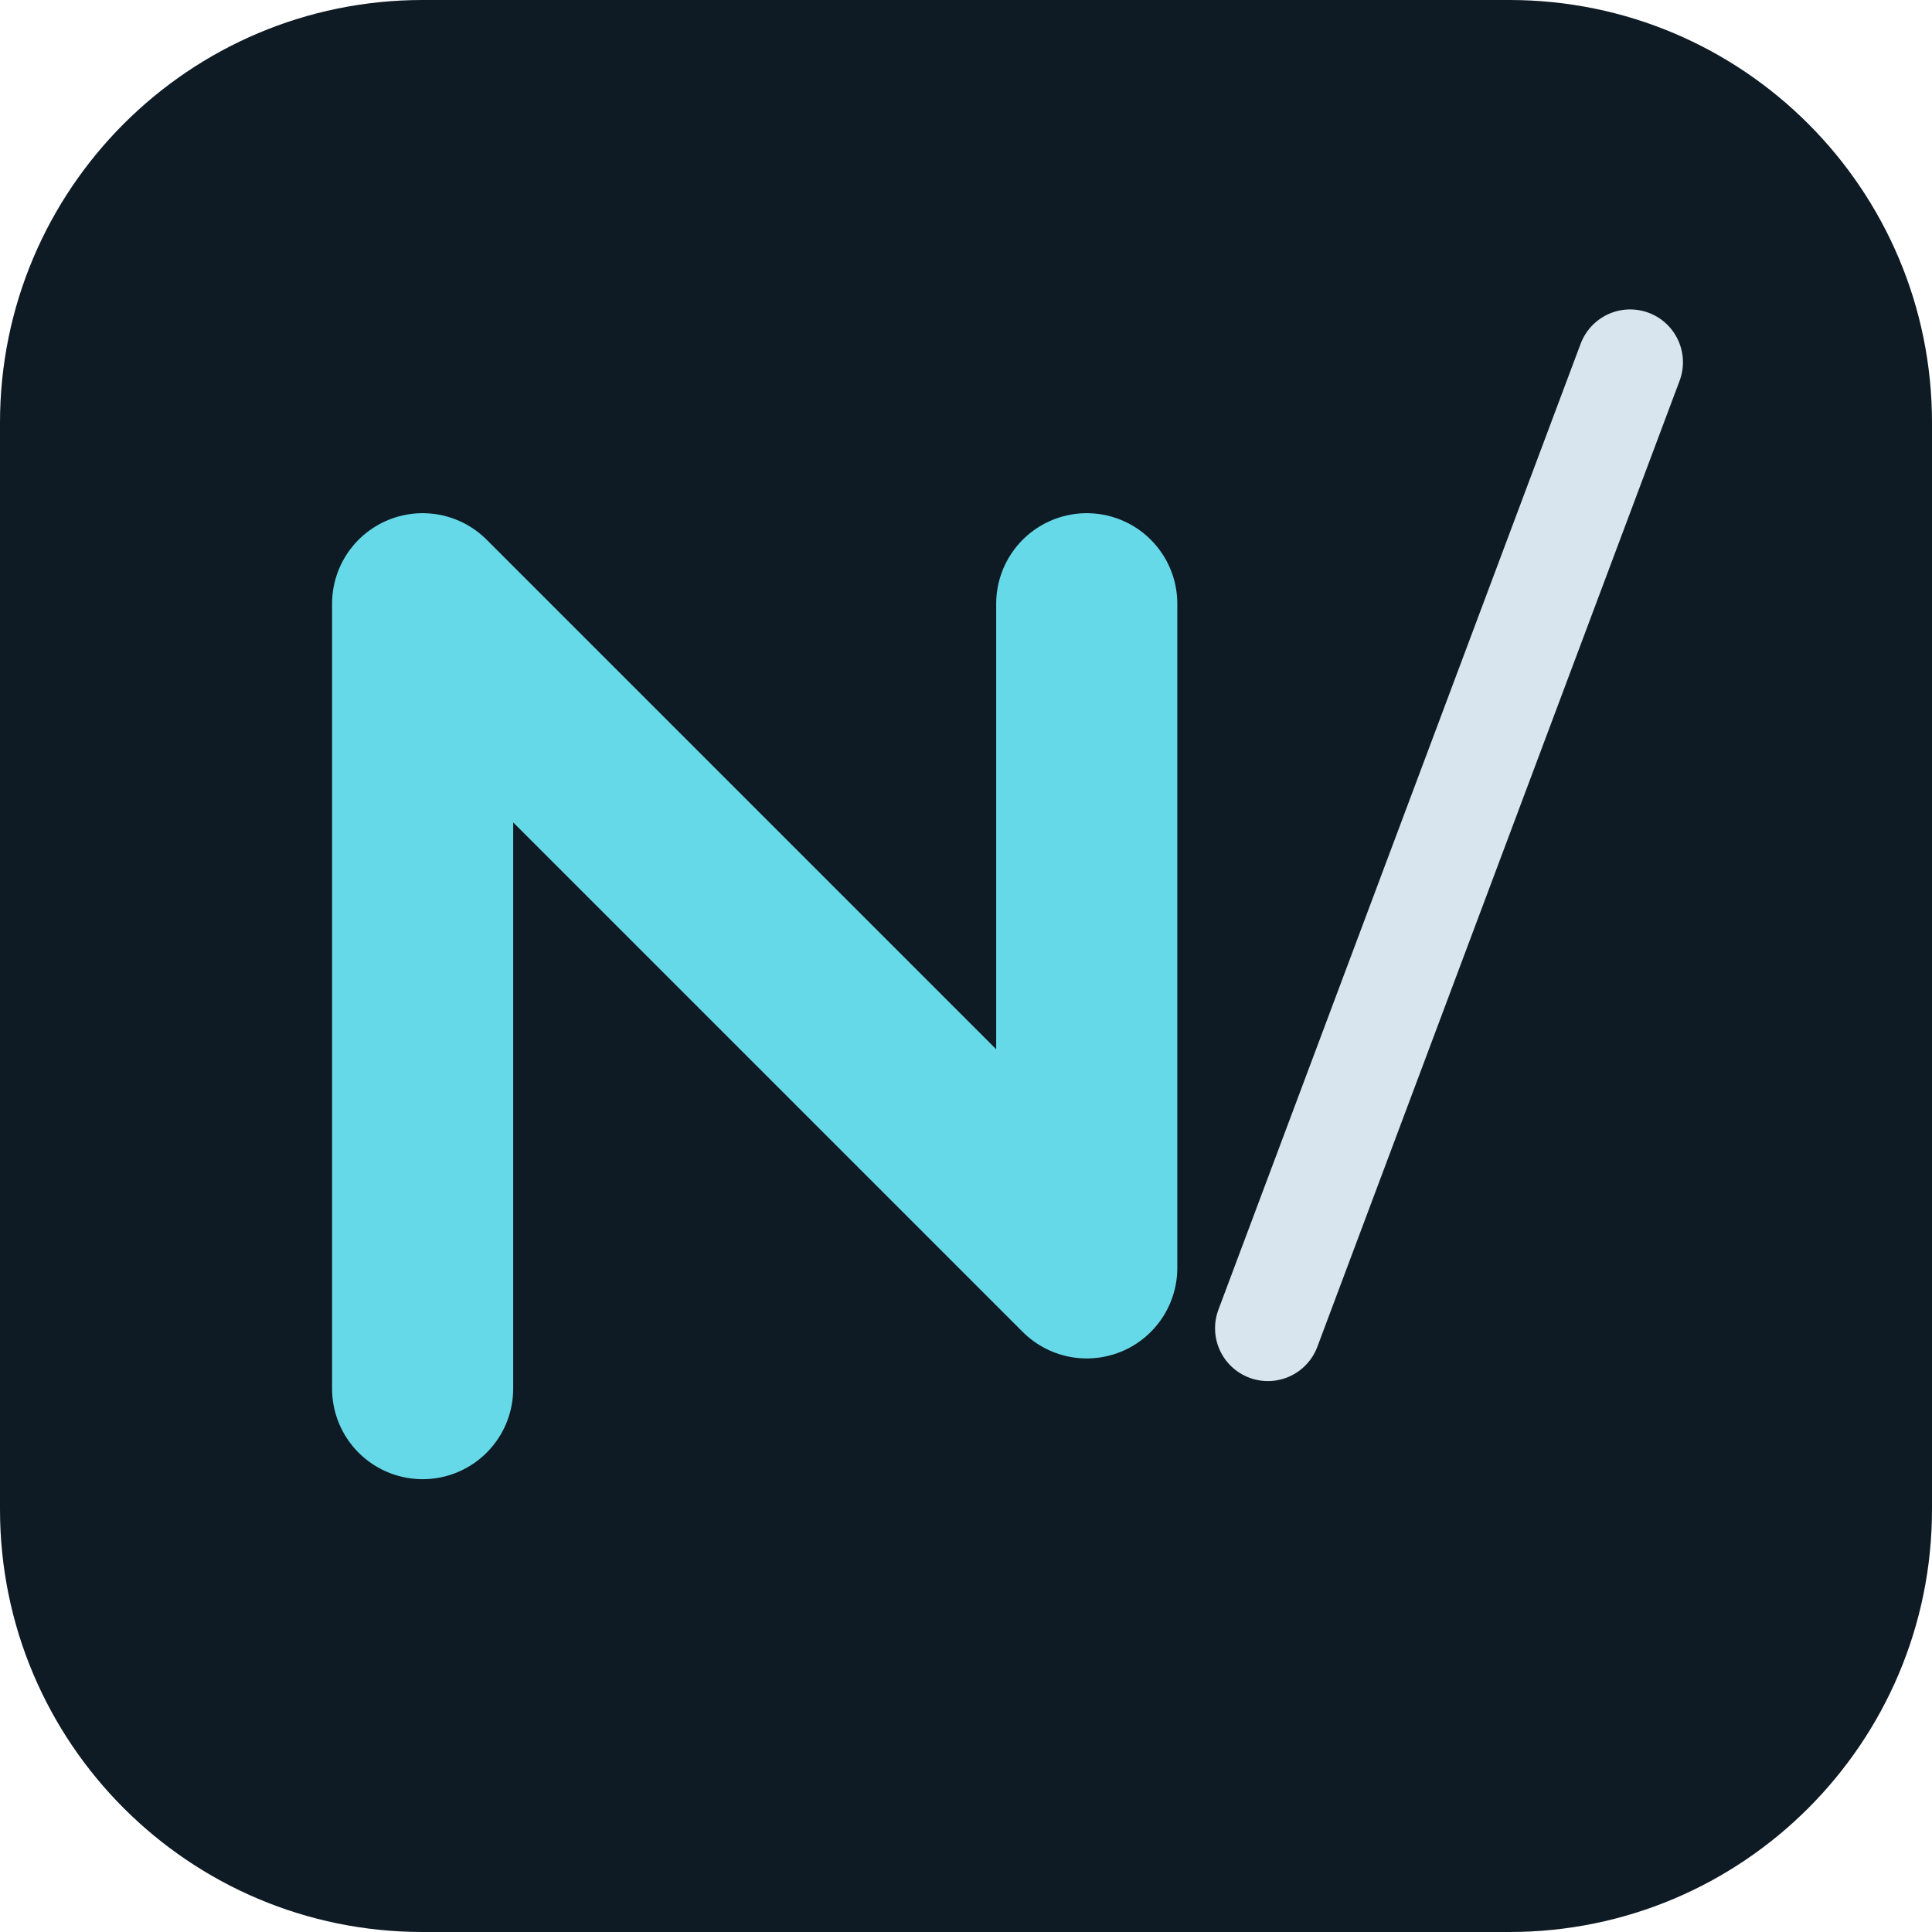
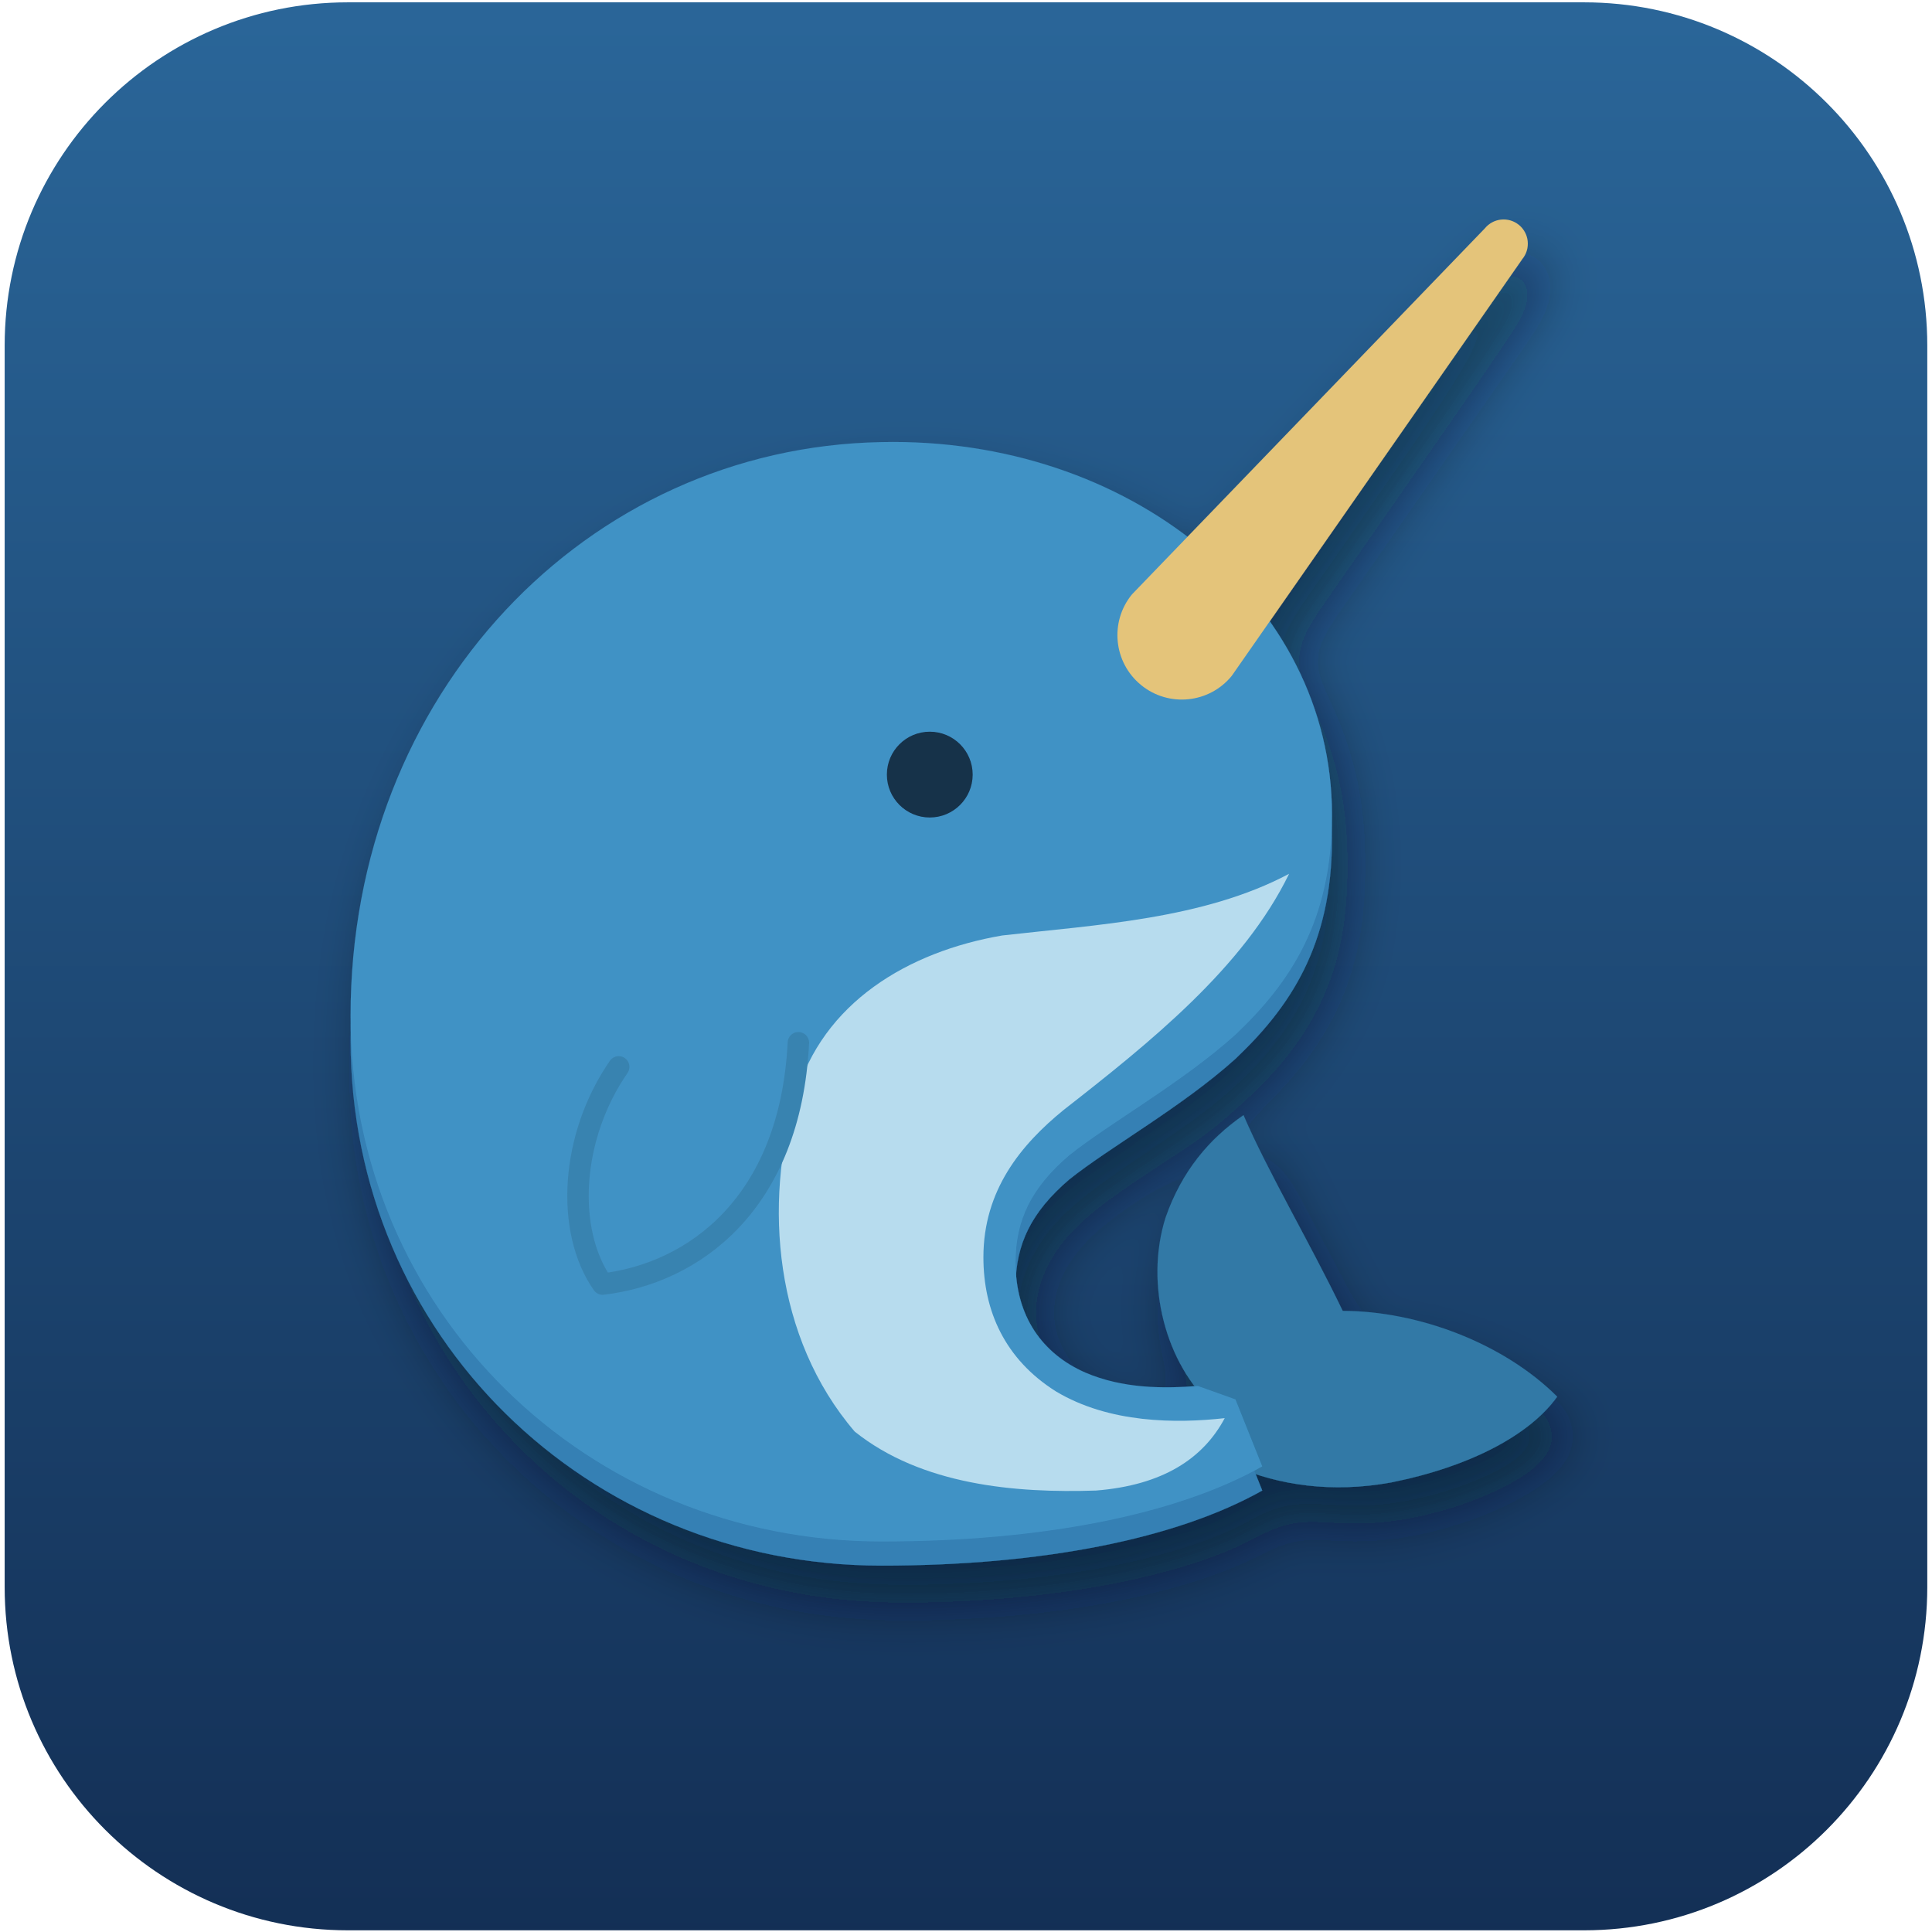
- <svg xmlns="http://www.w3.org/2000/svg" viewBox="0 0 64 64">
-   <rect width="64" height="64" rx="14" fill="#0e1a24" />
-   <path d="M14 46 L14 20 L36 42 L36 20" fill="none" stroke="#66d9e8" stroke-width="6" stroke-linecap="round" stroke-linejoin="round" />
-   <path d="M42 44 L54 12" stroke="#d8e4ee" stroke-width="3.5" stroke-linecap="round" />
+ <svg xmlns="http://www.w3.org/2000/svg" viewBox="98 99 828 828">
+   <defs>
+     <linearGradient id="sea" x1="0" y1="0" x2="0" y2="1">
+       <stop offset="0" stop-color="#2a6699" />
+       <stop offset="1" stop-color="#132f55" />
+     </linearGradient>
+     <filter id="shadow" x="-20%" y="-20%" width="140%" height="140%">
+       <feDropShadow dx="6" dy="14" stdDeviation="10" flood-color="#06142a" flood-opacity="0.45" />
+     </filter>
+     <path id="body" d="M480 316 C572 314 648 375 648 455 C648 495 632 518 612 537 C592 555 565 570 550 582 C536 594 530 606 530 622 C530 642 540 656 556 663 C570 669 585 669 598 668 L612 673 L622 698 C590 716 540 726 480 726 C370 726 282 640 282 530 C282 410 370 318 480 316 Z" />
+   </defs>
+   <g transform="translate(100 100) scale(1.1492) translate(-153 -152)">
+     <rect x="153" y="152" width="717" height="719" rx="128" fill="url(#sea)" />
+     <g filter="url(#shadow)">
+       <path d="M604 676 C586 660 578 630 586 605 C592 588 602 576 615 567 C624 588 640 615 652 640 C680 640 712 652 732 672 C722 686 700 698 670 704 C648 708 628 705 612 698 Z" fill="#3079a6" />
+       <use href="#body" transform="translate(0 9)" fill="#3480b4" />
+       <use href="#body" fill="#4192c5" />
+       <path d="M632 477 C600 494 560 496 525 500 C490 506 458 525 448 560 C436 600 440 650 470 685 C495 705 530 708 560 707 C585 705 600 695 608 680 C590 682 565 682 545 670 C526 658 518 640 518 620 C518 595 532 578 548 565 C580 540 615 512 632 477 Z" fill="#b7dcee" />
+       <path d="M382 549 C364 575 362 610 376 630 C410 626 446 600 449 540" fill="none" stroke="#3983b0" stroke-width="8" stroke-linecap="round" stroke-linejoin="round" />
+       <path d="M573.4 372.8 L705 236.3 A9 9 0 0 1 719 247.7 L610.6 403.2 A24 24 0 0 1 573.4 372.8 Z" fill="#e4c47a" />
+       <circle cx="498" cy="440" r="16" fill="#17304a" />
+     </g>
+   </g>
</svg>
